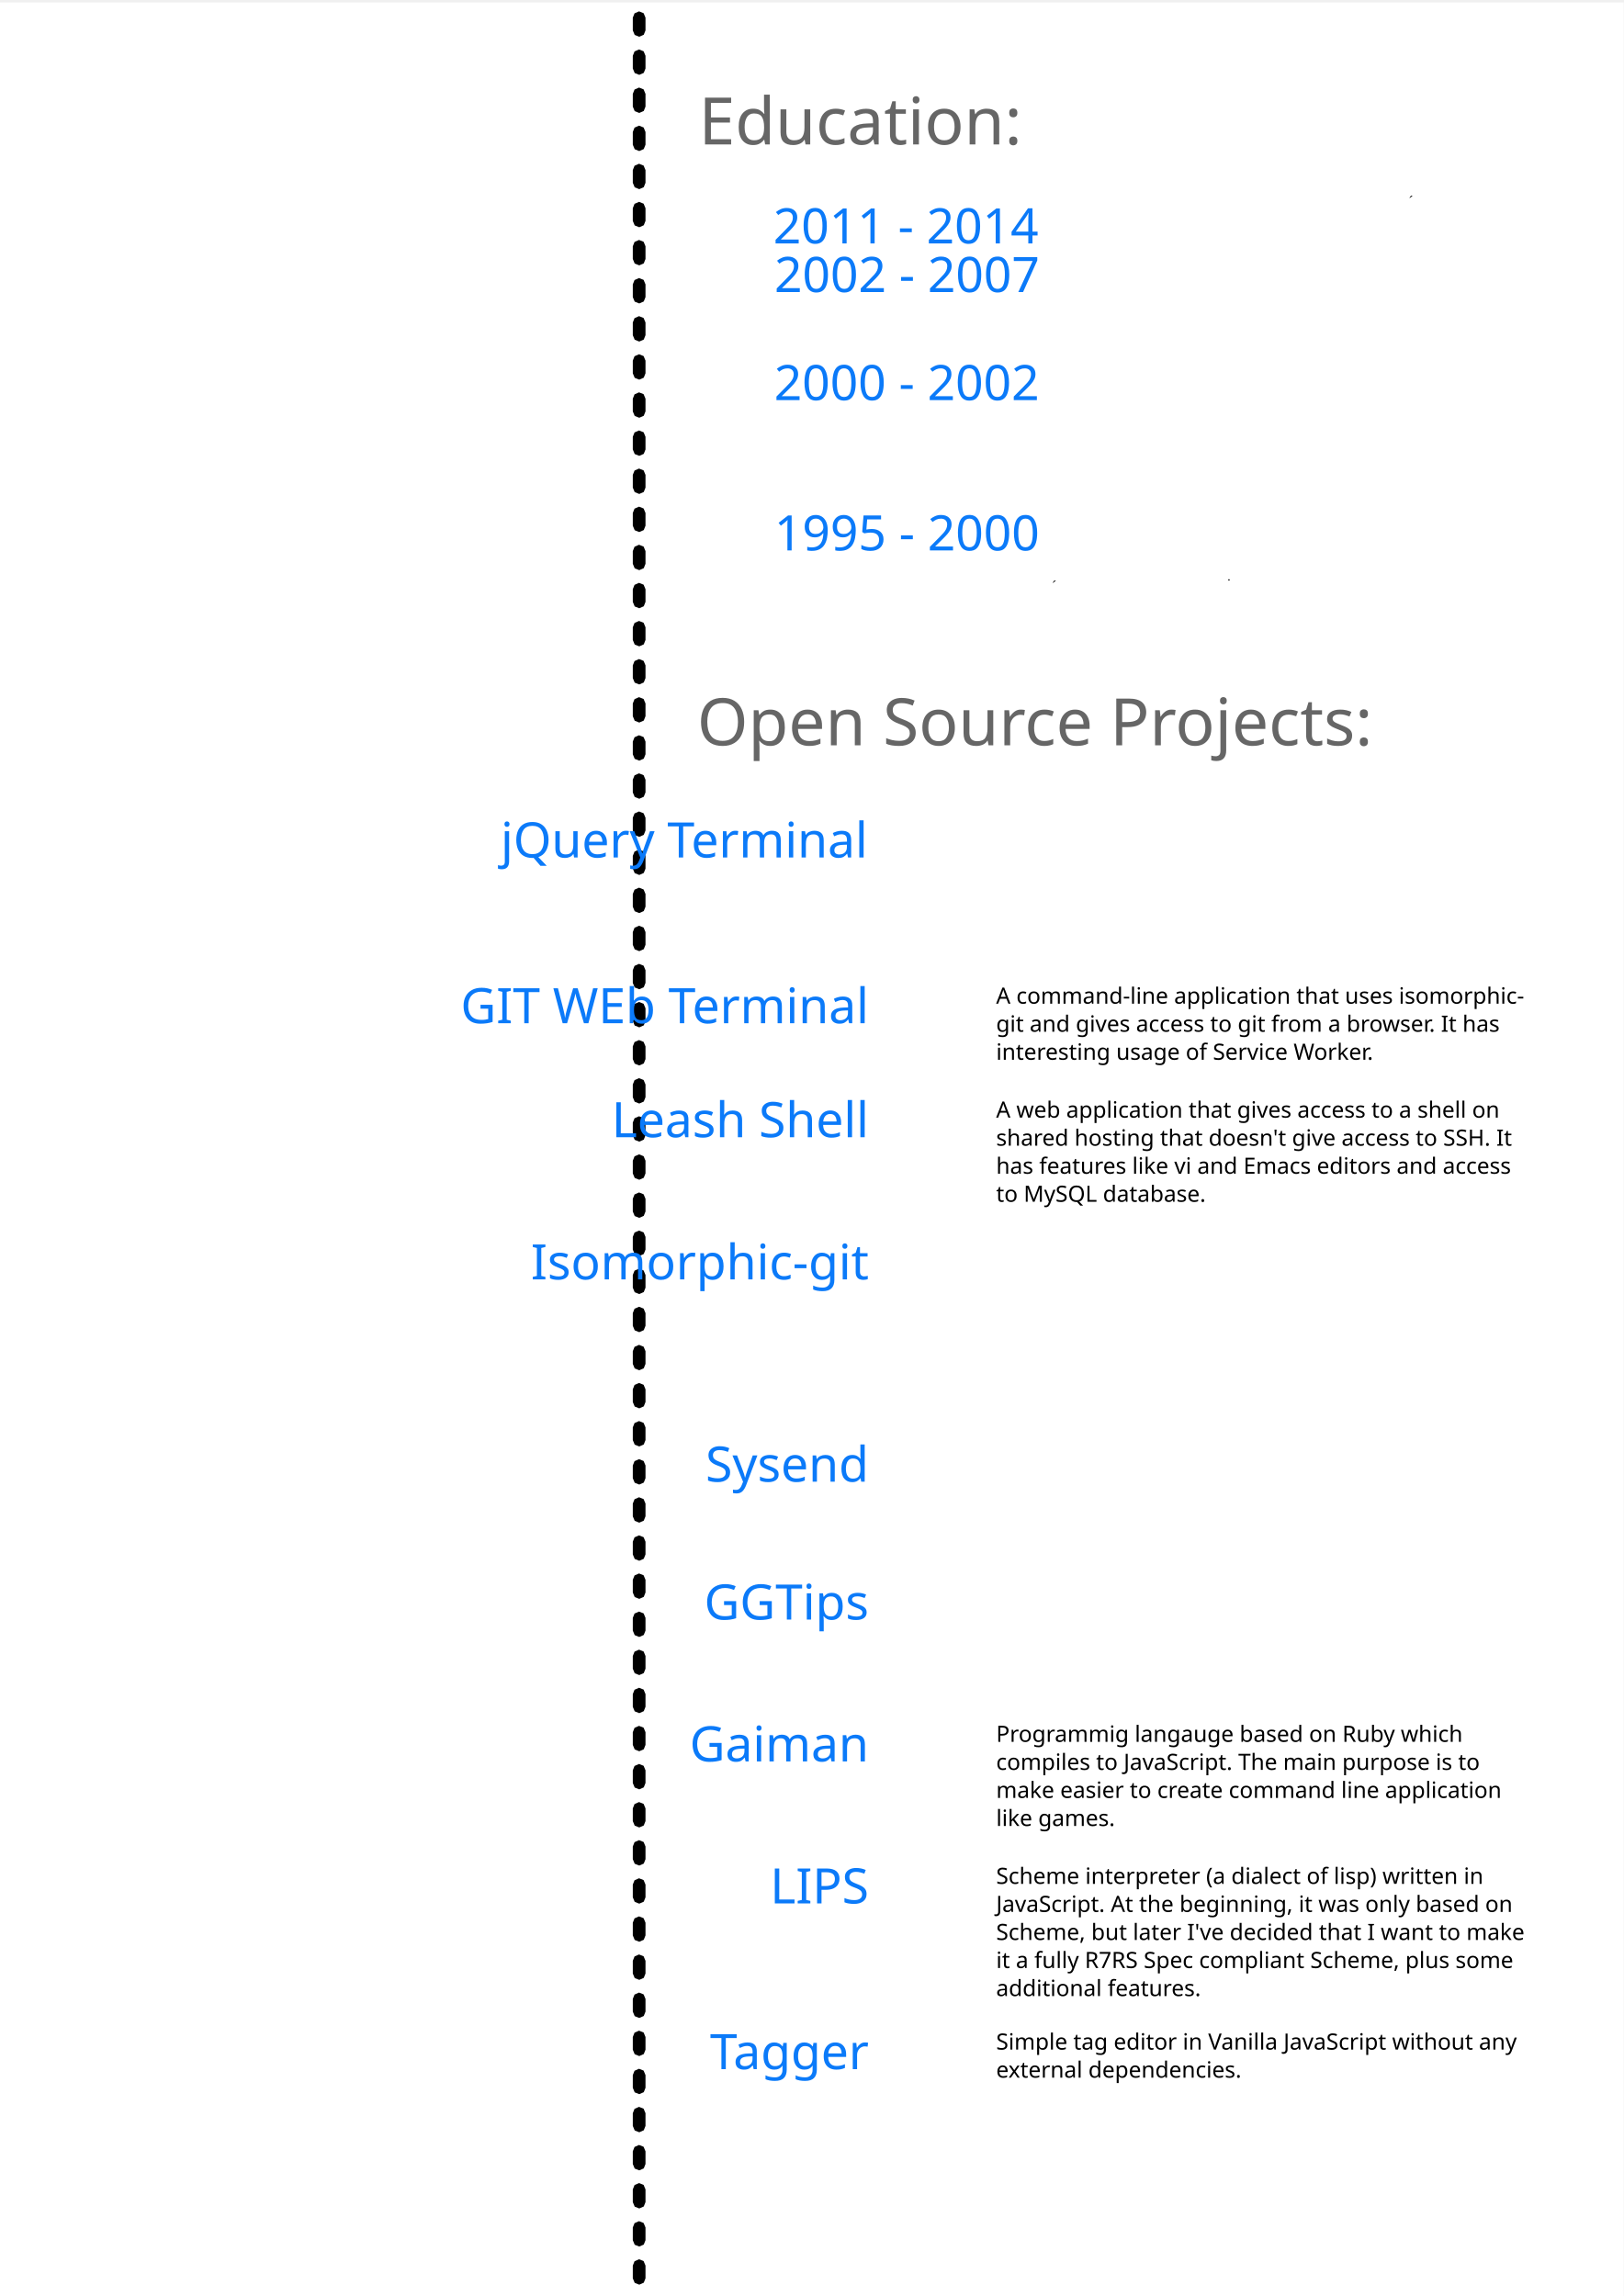
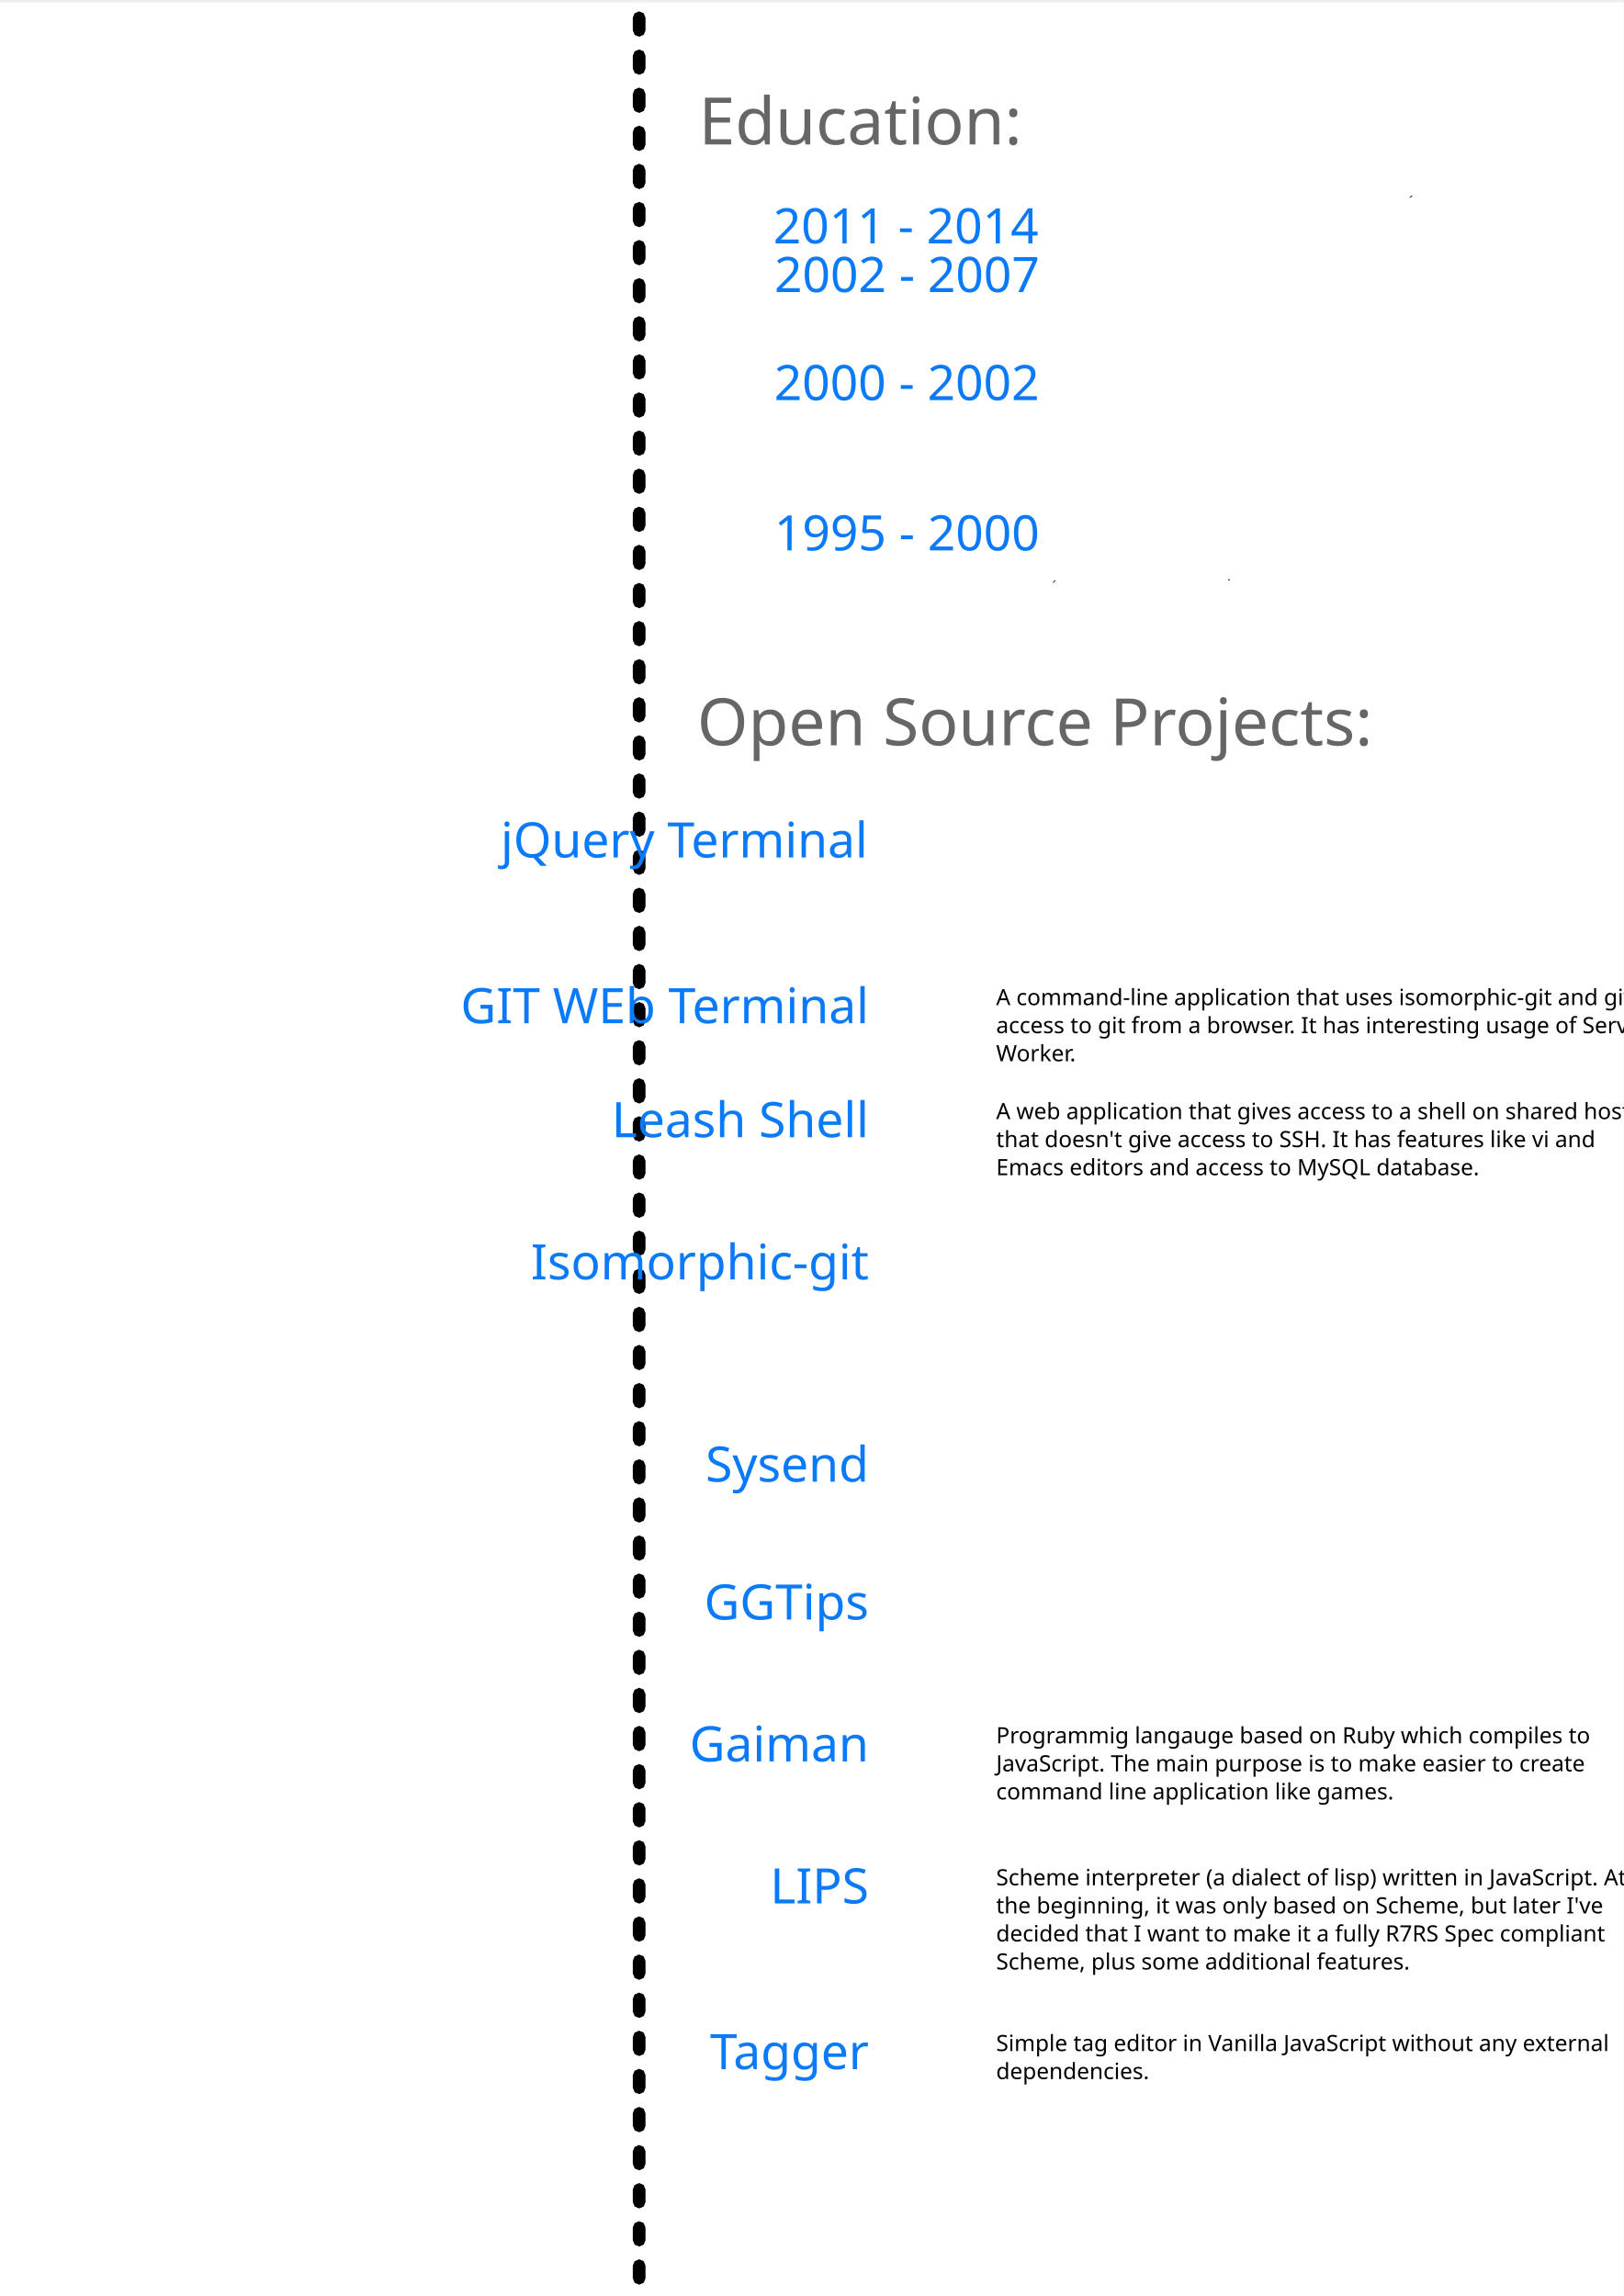
<svg xmlns="http://www.w3.org/2000/svg" xmlns:xlink="http://www.w3.org/1999/xlink" width="744.094" height="1052.362" id="svg2" version="1.1">
  <defs id="defs4">
    <rect x="769.857" y="520.391" width="267.38" height="67.259" id="rect37309" />
    <rect x="767.466" y="511.441" width="121.149" height="120.361" id="rect34097" />
    <rect x="794.899" y="402.453" width="185.332" height="156.639" id="rect28571" />
    <rect x="769.857" y="520.391" width="258.229" height="56.646" id="rect87174" />
    <rect x="769.857" y="520.391" width="267.228" height="70.948" id="rect96908" />
    <rect x="769.857" y="520.391" width="271.296" height="69.521" id="rect14001" />
    <rect x="769.857" y="520.391" width="269.163" height="62.235" id="rect1038" />
    <rect x="769.857" y="520.391" width="269.163" height="62.235" id="rect1864" />
    <rect x="769.857" y="520.391" width="269.163" height="62.235" id="rect18218" />
  </defs>
  <rect y="1.115" x="0" height="1052.362" width="744.094" id="rect4186" style="color:#000000;display:inline;overflow:visible;visibility:visible;fill:#ffffff;fill-opacity:1;fill-rule:nonzero;stroke:none;stroke-width:5.821;marker:none;enable-background:accumulate" />
  <path id="path3048" clip-path="none" d="m 290.789,6.112 -0.797,2 v 5.822 l 0.871,2.076 2.092,0.832 2.061,-0.908 0.797,-2 V 8.112 l -0.871,-2.076 -2.092,-0.834 z m 0,17.463 -0.797,2 v 5.822 l 0.871,2.076 2.092,0.834 2.061,-0.91 0.797,-2 v -5.822 l -0.871,-2.076 -2.092,-0.834 z m 0,17.463 -0.797,2 v 5.822 l 0.871,2.076 2.092,0.834 2.061,-0.91 0.797,-2 v -5.822 l -0.871,-2.076 -2.092,-0.834 z m 0,17.463 -0.797,2 v 5.822 l 0.871,2.076 2.092,0.834 2.061,-0.91 0.797,-2 v -5.822 l -0.871,-2.076 -2.092,-0.834 z m 0,17.463 -0.797,2 v 5.822 l 0.871,2.076 2.092,0.834 2.061,-0.91 0.797,-2 V 77.963 l -0.871,-2.076 -2.092,-0.834 z m 0,17.463 -0.797,2 v 5.822 l 0.871,2.076 2.092,0.834 2.061,-0.91 0.797,-2 v -5.822 l -0.871,-2.076 -2.092,-0.832 z m 0,17.463 -0.797,2.002 v 5.82 l 0.871,2.076 2.092,0.834 2.061,-0.91 0.797,-2 v -5.82 l -0.871,-2.078 -2.092,-0.832 z m 0,17.463 -0.797,2.002 v 5.82 l 0.871,2.076 2.092,0.834 2.061,-0.91 0.797,-2 v -5.82 l -0.871,-2.078 -2.092,-0.832 z m 0,17.463 -0.797,2.002 v 5.82 l 0.871,2.076 2.092,0.834 2.061,-0.91 0.797,-2 v -5.82 l -0.871,-2.078 -2.092,-0.832 z m 0,17.463 -0.797,2.002 v 5.82 l 0.871,2.076 2.092,0.834 2.061,-0.91 0.797,-2 v -5.82 l -0.871,-2.078 -2.092,-0.832 z m 0,17.463 -0.797,2.002 v 5.82 l 0.871,2.076 2.092,0.834 2.061,-0.91 0.797,-2 v -5.82 l -0.871,-2.078 -2.092,-0.832 z m 0,17.463 -0.797,2.002 v 5.82 l 0.871,2.076 2.092,0.834 2.061,-0.91 0.797,-2 v -5.82 l -0.871,-2.078 -2.092,-0.832 z m 0,17.465 -0.797,2 v 5.82 l 0.871,2.078 2.092,0.832 2.061,-0.908 0.797,-2.002 v -5.82 l -0.871,-2.076 -2.092,-0.834 z m 0,17.463 -0.797,2 v 5.82 l 0.871,2.078 2.092,0.832 2.061,-0.908 0.797,-2.002 v -5.82 l -0.871,-2.076 -2.092,-0.834 z m 0,17.463 -0.797,2 v 5.82 l 0.871,2.078 2.092,0.832 2.061,-0.908 0.797,-2.002 v -5.82 l -0.871,-2.076 -2.092,-0.834 z m 0,17.463 -0.797,2 v 5.82 l 0.871,2.078 2.092,0.832 2.061,-0.908 0.797,-2.002 v -5.82 l -0.871,-2.076 -2.092,-0.834 z m 0,17.463 -0.797,2 v 5.82 l 0.871,2.078 2.092,0.832 2.061,-0.908 0.797,-2.002 v -5.82 l -0.871,-2.076 -2.092,-0.834 z m 0,17.463 -0.797,2 v 5.82 l 0.871,2.078 2.092,0.832 2.061,-0.908 0.797,-2.002 v -5.82 l -0.871,-2.076 -2.092,-0.834 z m 0,17.463 -0.797,2 v 5.822 l 0.871,2.076 2.092,0.832 2.061,-0.908 0.797,-2 v -5.822 l -0.871,-2.076 -2.092,-0.834 z m 0,17.463 -0.797,2 v 5.822 l 0.871,2.076 2.092,0.834 2.061,-0.91 0.797,-2 v -5.822 l -0.871,-2.076 -2.092,-0.834 z m 0,17.463 -0.797,2 v 5.822 l 0.871,2.076 2.092,0.834 2.061,-0.91 0.797,-2 v -5.822 l -0.871,-2.076 -2.092,-0.834 z m 0,17.463 -0.797,2 v 5.822 l 0.871,2.076 2.092,0.834 2.061,-0.91 0.797,-2 v -5.822 l -0.871,-2.076 -2.092,-0.834 z m 0,17.463 -0.797,2 v 5.822 l 0.871,2.076 2.092,0.834 2.061,-0.91 0.797,-2 v -5.822 l -0.871,-2.076 -2.092,-0.834 z m 0,17.463 -0.797,2 v 5.822 l 0.871,2.076 2.092,0.834 2.061,-0.91 0.797,-2 v -5.822 l -0.871,-2.076 -2.092,-0.832 z m 0,17.463 -0.797,2.002 v 5.82 l 0.871,2.076 2.092,0.834 2.061,-0.91 0.797,-2 v -5.82 l -0.871,-2.078 -2.092,-0.832 z m 0,17.463 -0.797,2.002 v 5.82 l 0.871,2.076 2.092,0.834 2.061,-0.91 0.797,-2 v -5.82 l -0.871,-2.078 -2.092,-0.832 z m 0,17.463 -0.797,2.002 v 5.82 l 0.871,2.076 2.092,0.834 2.061,-0.91 0.797,-2 v -5.82 l -0.871,-2.078 -2.092,-0.832 z m 0,17.463 -0.797,2.002 v 5.82 l 0.871,2.076 2.092,0.834 2.061,-0.91 0.797,-2 v -5.82 l -0.871,-2.078 -2.092,-0.832 z m 0,17.463 -0.797,2.002 v 5.82 l 0.871,2.076 2.092,0.834 2.061,-0.91 0.797,-2 v -5.82 l -0.871,-2.078 -2.092,-0.832 z m 0,17.463 -0.797,2.002 v 5.82 l 0.871,2.076 2.092,0.834 2.061,-0.91 0.797,-2 v -5.82 l -0.871,-2.078 -2.092,-0.832 z m 0,17.465 -0.797,2 v 5.82 l 0.871,2.078 2.092,0.832 2.061,-0.908 0.797,-2.002 v -5.82 l -0.871,-2.076 -2.092,-0.834 z m 0,17.463 -0.797,2 v 5.82 l 0.871,2.078 2.092,0.832 2.061,-0.908 0.797,-2.002 v -5.82 l -0.871,-2.076 -2.092,-0.834 z m 0,17.463 -0.797,2 v 5.82 l 0.871,2.078 2.092,0.832 2.061,-0.908 0.797,-2.002 v -5.82 l -0.871,-2.076 -2.092,-0.834 z m 0,17.463 -0.797,2 v 5.82 l 0.871,2.078 2.092,0.832 2.061,-0.908 0.797,-2.002 v -5.82 l -0.871,-2.076 -2.092,-0.834 z m 0,17.463 -0.797,2 v 5.82 l 0.871,2.078 2.092,0.832 2.061,-0.908 0.797,-2.002 v -5.82 l -0.871,-2.076 -2.092,-0.834 z m 0,17.463 -0.797,2 v 5.82 l 0.871,2.078 2.092,0.832 2.061,-0.908 0.797,-2.002 v -5.82 l -0.871,-2.076 -2.092,-0.834 z m 0,17.463 -0.797,2 v 5.822 l 0.871,2.076 2.092,0.832 2.061,-0.908 0.797,-2 v -5.822 l -0.871,-2.076 -2.092,-0.834 z m 0,17.463 -0.797,2 v 5.822 l 0.871,2.076 2.092,0.834 2.061,-0.91 0.797,-2 v -5.822 l -0.871,-2.076 -2.092,-0.834 z m 0,17.463 -0.797,2 v 5.822 l 0.871,2.076 2.092,0.834 2.061,-0.91 0.797,-2 v -5.822 l -0.871,-2.076 -2.092,-0.834 z m 0,17.463 -0.797,2 v 5.822 l 0.871,2.076 2.092,0.834 2.061,-0.91 0.797,-2 v -5.822 l -0.871,-2.076 -2.092,-0.834 z m 0,17.463 -0.797,2 v 5.822 l 0.871,2.076 2.092,0.834 2.061,-0.91 0.797,-2 v -5.822 l -0.871,-2.076 -2.092,-0.834 z m 0,17.463 -0.797,2 v 5.822 l 0.871,2.076 2.092,0.834 2.061,-0.91 0.797,-2 v -5.822 l -0.871,-2.076 -2.092,-0.832 z m 0,17.463 -0.797,2.002 v 5.82 l 0.871,2.076 2.092,0.834 2.061,-0.91 0.797,-2 v -5.82 l -0.871,-2.078 -2.092,-0.832 z m 0,17.463 -0.797,2.002 v 5.82 l 0.871,2.076 2.092,0.834 2.061,-0.91 0.797,-2 v -5.82 l -0.871,-2.078 -2.092,-0.832 z m 0,17.463 -0.797,2.002 v 5.82 l 0.871,2.076 2.092,0.834 2.061,-0.91 0.797,-2 v -5.82 l -0.871,-2.078 -2.092,-0.832 z m 0,17.463 -0.797,2.002 v 5.82 l 0.871,2.076 2.092,0.834 2.061,-0.91 0.797,-2 v -5.82 l -0.871,-2.078 -2.092,-0.832 z m 0,17.463 -0.797,2.002 v 5.82 l 0.871,2.076 2.092,0.834 2.061,-0.91 0.797,-2 v -5.82 l -0.871,-2.078 -2.092,-0.832 z m 0,17.463 -0.797,2.002 v 5.82 l 0.871,2.076 2.092,0.834 2.061,-0.91 0.797,-2 v -5.82 l -0.871,-2.078 -2.092,-0.832 z m 0,17.465 -0.797,2 v 5.82 l 0.871,2.078 2.092,0.832 2.061,-0.908 0.797,-2.002 v -5.82 l -0.871,-2.076 -2.092,-0.834 z m 0,17.463 -0.797,2 v 5.82 l 0.871,2.078 2.092,0.832 2.061,-0.908 0.797,-2.002 v -5.82 l -0.871,-2.076 -2.092,-0.834 z m 0,17.463 -0.797,2 v 5.82 l 0.871,2.078 2.092,0.832 2.061,-0.908 0.797,-2.002 v -5.82 l -0.871,-2.076 -2.092,-0.834 z m 0,17.463 -0.797,2 v 5.82 l 0.871,2.078 2.092,0.832 2.061,-0.908 0.797,-2.002 v -5.82 l -0.871,-2.076 -2.092,-0.834 z m 0,17.463 -0.797,2 v 5.82 l 0.871,2.078 2.092,0.832 2.061,-0.908 0.797,-2.002 v -5.82 l -0.871,-2.076 -2.092,-0.834 z m 0,17.463 -0.797,2 v 5.82 l 0.871,2.078 2.092,0.832 2.061,-0.908 0.797,-2.002 v -5.82 l -0.871,-2.076 -2.092,-0.834 z m 0,17.463 -0.797,2 v 5.822 l 0.871,2.076 2.092,0.832 2.061,-0.908 0.797,-2 v -5.822 l -0.871,-2.076 -2.092,-0.834 z m 0,17.463 -0.797,2 v 5.822 l 0.871,2.076 2.092,0.834 2.061,-0.91 0.797,-2 v -5.822 l -0.871,-2.076 -2.092,-0.834 z m 0,17.463 -0.797,2 v 5.822 l 0.871,2.076 2.092,0.834 2.061,-0.91 0.797,-2 v -5.822 l -0.871,-2.076 -2.092,-0.834 z m 0,17.463 -0.797,2 v 5.822 l 0.871,2.076 2.092,0.834 2.061,-0.91 0.797,-2 v -5.822 l -0.871,-2.076 -2.092,-0.834 z m 0,17.463 -0.797,2 v 5.822 l 0.871,2.076 2.092,0.834 2.061,-0.91 0.797,-2 v -5.822 l -0.871,-2.076 -2.092,-0.834 z m 0,17.463 -0.797,2 v 5.822 l 0.871,2.076 2.092,0.834 2.061,-0.91 0.797,-2 v -5.822 l -0.871,-2.076 -2.092,-0.832 z" style="color:#000000;font-style:normal;font-variant:normal;font-weight:normal;font-stretch:normal;font-size:medium;line-height:normal;font-family:sans-serif;font-variant-ligatures:normal;font-variant-position:normal;font-variant-caps:normal;font-variant-numeric:normal;font-variant-alternates:normal;font-feature-settings:normal;text-indent:0;text-align:start;text-decoration:none;text-decoration-line:none;text-decoration-style:solid;text-decoration-color:#000000;letter-spacing:normal;word-spacing:normal;text-transform:none;writing-mode:lr-tb;direction:ltr;text-orientation:mixed;dominant-baseline:auto;baseline-shift:baseline;text-anchor:start;white-space:normal;shape-padding:0;clip-rule:nonzero;display:inline;overflow:visible;visibility:visible;opacity:1;isolation:auto;mix-blend-mode:normal;color-interpolation:sRGB;color-interpolation-filters:linearRGB;solid-color:#000000;solid-opacity:1;vector-effect:none;fill:#000000;fill-opacity:1;fill-rule:nonzero;stroke:none;stroke-width:5.821;stroke-linecap:round;stroke-linejoin:miter;stroke-miterlimit:4;stroke-dasharray:5.821, 11.642;stroke-dashoffset:0;stroke-opacity:1;color-rendering:auto;image-rendering:auto;shape-rendering:auto;text-rendering:auto;enable-background:accumulate" />
  <g transform="matrix(0.9350419,0,0,0.9350419,-120.9011,-83.61084)" id="g3112" />
  <g transform="translate(0,-650.9795)" id="g3223" />
-   <flowRoot transform="matrix(0.9589772,0,0,0.9589772,243.9261,158.7313)" style="font-style:normal;font-variant:normal;font-weight:500;font-stretch:normal;font-size:9.733px;line-height:125%;font-family:Bodonitown;-inkscape-font-specification:'Bodonitown Medium';text-align:start;letter-spacing:0px;word-spacing:0px;writing-mode:lr-tb;text-anchor:start;fill:#666666;fill-opacity:1;stroke:none" id="flowRoot3137-3" xml:space="preserve">
+   <flowRoot transform="matrix(0.9589772,0,0,0.9589772,243.9261,163.2276)" style="font-style:normal;font-variant:normal;font-weight:500;font-stretch:normal;font-size:9.733px;line-height:125%;font-family:Bodonitown;-inkscape-font-specification:'Bodonitown Medium';text-align:start;letter-spacing:0px;word-spacing:0px;writing-mode:lr-tb;text-anchor:start;fill:#666666;fill-opacity:1;stroke:none" id="flowRoot3137-3" xml:space="preserve">
    <flowRegion style="font-size:9.733px;fill:#666666" id="flowRegion3139-6">
      <rect style="font-style:normal;font-variant:normal;font-weight:500;font-stretch:normal;font-size:9.733px;font-family:Bodonitown;-inkscape-font-specification:'Bodonitown Medium';fill:#666666" y="900.003" x="64.894" height="35.304" width="490.787" id="rect3141-7" />
    </flowRegion>
-     <flowPara id="flowPara915">Created using Inkscape; (C) 2011-2022 Jakub T. Jankiewicz; CC-BY-SA 3.0; source:</flowPara>
-     <flowPara id="flowPara2013">https://github.com/jcubic/cv</flowPara>
+     <flowPara id="flowPara2013">Created using Inkscape; (C) 2011-2022 Jakub T. Jankiewicz; CC-BY-SA 3.0; source: https://github.com/jcubic/cv</flowPara>
  </flowRoot>
  <flowRoot xml:space="preserve" id="flowRoot901" style="font-style:normal;font-variant:normal;font-weight:500;font-stretch:normal;font-size:12.527px;font-family:Bodonitown;-inkscape-font-specification:'Bodonitown Medium';fill:#000000;fill-opacity:1;stroke:none" transform="matrix(0.8210528,0,0,0.8210528,134.3699,-129.6824)">
    <flowRegion id="flowRegion897">
      <rect id="rect895" width="290.638" height="72.869" x="392.235" y="295.076" style="font-style:normal;font-variant:normal;font-weight:500;font-stretch:normal;font-size:12.527px;font-family:Bodonitown;-inkscape-font-specification:'Bodonitown Medium'" />
    </flowRegion>
    <flowPara style="font-style:normal;font-variant:normal;font-weight:500;font-stretch:normal;font-size:12.527px;font-family:Bodonitown;-inkscape-font-specification:'Bodonitown Medium'" id="flowPara899" />
  </flowRoot>
  <flowRoot transform="matrix(0.8210528,0,0,0.8210528,134.3699,-111.5521)" style="font-style:normal;font-variant:normal;font-weight:500;font-stretch:normal;font-size:12.527px;font-family:Bodonitown;-inkscape-font-specification:'Bodonitown Medium';fill:#000000;fill-opacity:1;stroke:none" id="flowRoot902" xml:space="preserve">
    <flowRegion id="flowRegion898">
      <rect style="font-style:normal;font-variant:normal;font-weight:500;font-stretch:normal;font-size:12.527px;font-family:Bodonitown;-inkscape-font-specification:'Bodonitown Medium'" y="295.076" x="392.235" height="72.869" width="290.638" id="rect896" />
    </flowRegion>
    <flowPara id="flowPara900" style="font-style:normal;font-variant:normal;font-weight:500;font-stretch:normal;font-size:12.527px;font-family:Bodonitown;-inkscape-font-specification:'Bodonitown Medium'" />
  </flowRoot>
  <flowRoot xml:space="preserve" id="flowRoot910" style="font-style:normal;font-variant:normal;font-weight:500;font-stretch:normal;font-size:12.527px;font-family:Bodonitown;-inkscape-font-specification:'Bodonitown Medium';fill:#000000;fill-opacity:1;stroke:none" transform="matrix(0.8210528,0,0,0.8210528,134.3699,-93.42171)">
    <flowRegion id="flowRegion906">
      <rect id="rect904" width="290.638" height="39.746" x="392.235" y="295.076" style="font-style:normal;font-variant:normal;font-weight:500;font-stretch:normal;font-size:12.527px;font-family:Bodonitown;-inkscape-font-specification:'Bodonitown Medium'" />
    </flowRegion>
    <flowPara style="font-style:normal;font-variant:normal;font-weight:500;font-stretch:normal;font-size:12.527px;font-family:Bodonitown;-inkscape-font-specification:'Bodonitown Medium'" id="flowPara908" />
  </flowRoot>
  <flowRoot transform="matrix(0.8210528,0,0,0.8210528,134.3699,47.44997)" style="font-style:normal;font-variant:normal;font-weight:500;font-stretch:normal;font-size:12.527px;font-family:Bodonitown;-inkscape-font-specification:'Bodonitown Medium';fill:#000000;fill-opacity:1;stroke:none" id="flowRoot980" xml:space="preserve">
    <flowRegion id="flowRegion976">
      <rect style="font-style:normal;font-variant:normal;font-weight:500;font-stretch:normal;font-size:12.527px;font-family:Bodonitown;-inkscape-font-specification:'Bodonitown Medium'" y="295.076" x="392.235" height="72.869" width="290.638" id="rect974" />
    </flowRegion>
    <flowPara id="flowPara978" style="font-style:normal;font-variant:normal;font-weight:500;font-stretch:normal;font-size:12.527px;font-family:Bodonitown;-inkscape-font-specification:'Bodonitown Medium'" />
  </flowRoot>
  <flowRoot xml:space="preserve" id="flowRoot883" style="font-style:normal;font-variant:normal;font-weight:500;font-stretch:normal;font-size:12.527px;font-family:Bodonitown;-inkscape-font-specification:'Bodonitown Medium';fill:#000000;fill-opacity:1;stroke:none" transform="matrix(0.8210528,0,0,0.8210528,134.3699,65.58031)">
    <flowRegion id="flowRegion879">
      <rect id="rect877" width="290.638" height="72.869" x="392.235" y="295.076" style="font-style:normal;font-variant:normal;font-weight:500;font-stretch:normal;font-size:12.527px;font-family:Bodonitown;-inkscape-font-specification:'Bodonitown Medium'" />
    </flowRegion>
    <flowPara style="font-style:normal;font-variant:normal;font-weight:500;font-stretch:normal;font-size:12.527px;font-family:Bodonitown;-inkscape-font-specification:'Bodonitown Medium'" id="flowPara881" />
  </flowRoot>
  <flowRoot transform="matrix(0.8210528,0,0,0.8210528,134.3699,278.1789)" style="font-style:normal;font-variant:normal;font-weight:500;font-stretch:normal;font-size:12.527px;font-family:Bodonitown;-inkscape-font-specification:'Bodonitown Medium';fill:#000000;fill-opacity:1;stroke:none" id="flowRoot1010" xml:space="preserve">
    <flowRegion id="flowRegion1000">
      <rect style="font-style:normal;font-variant:normal;font-weight:500;font-stretch:normal;font-size:12.527px;font-family:Bodonitown;-inkscape-font-specification:'Bodonitown Medium';stroke-width:1" y="295.076" x="392.235" height="134.148" width="338.819" id="rect998" />
    </flowRegion>
    <flowPara style="font-style:normal;font-variant:normal;font-weight:normal;font-stretch:normal;font-size:12.527px;font-family:Arial;-inkscape-font-specification:Arial" id="flowPara31365" />
  </flowRoot>
  <text xml:space="preserve" id="text34095" style="font-family:STIX;font-size:28px;line-height:1.25;letter-spacing:0px;word-spacing:0px;-inkscape-font-specification:STIX;white-space:pre;shape-inside:url(#rect34097)" />
  <g id="g27979">
    <text id="text2872" y="66.192" x="320.186" style="font-style:normal;font-variant:normal;font-weight:normal;font-stretch:normal;font-size:30px;font-family:'Bebas Neue';-inkscape-font-specification:'Bebas Neue';fill:#666666;fill-opacity:1;stroke:none" xml:space="preserve">
      <tspan y="66.192" x="320.186" id="tspan2874">Education:</tspan>
    </text>
    <path id="path2959-9-8" d="m 646.141,90.708 h -0.264 l 0.759,-1 h 0.759 l -1.253,1" style="font-style:normal;font-weight:normal;font-size:14px;font-family:'New Cicle';-inkscape-font-specification:'New Cicle';fill:#000000;fill-opacity:1;stroke:none" />
    <g transform="translate(-0.04806519,42.29179)" id="g3260">
      <text xml:space="preserve" style="font-style:normal;font-variant:normal;font-weight:normal;font-stretch:normal;font-size:22.441px;font-family:'Bebas Neue';-inkscape-font-specification:'Bebas Neue';fill:#0b7af9;fill-opacity:1;stroke:none" x="354.862" y="209.99" id="text2941">
        <tspan id="tspan2943" x="354.862" y="209.99" style="font-style:normal;font-variant:normal;font-weight:normal;font-stretch:normal;font-size:22.441px;font-family:'Bebas Neue';-inkscape-font-specification:'Bebas Neue';fill:#0b7af9;fill-opacity:1">1995 - 2000</tspan>
      </text>
      <g id="g3010" transform="matrix(0.9350419,0,0,0.9350419,32.31368,-145.5765)">
        <flowRoot transform="matrix(0.7368114,0,0,0.7368114,164.5854,143.4101)" style="font-style:normal;font-variant:normal;font-weight:500;font-stretch:normal;font-size:14.929px;font-family:Bodonitown;-inkscape-font-specification:'Bodonitown Medium';fill:#000000;fill-opacity:1;stroke:none" id="flowRoot2945" xml:space="preserve">
          <flowRegion id="flowRegion2947">
            <rect style="font-style:normal;font-variant:normal;font-weight:500;font-stretch:normal;font-size:14.929px;font-family:Bodonitown;-inkscape-font-specification:'Bodonitown Medium'" y="295.076" x="392.235" height="74.244" width="346.184" id="rect2949" />
          </flowRegion>
          <flowPara style="font-style:normal;font-variant:normal;font-weight:500;font-stretch:normal;font-size:14.929px;font-family:Bodonitown;-inkscape-font-specification:'Bodonitown Medium'" id="flowPara2951">
            <flowSpan id="flowSpan3749" style="font-style:normal;font-variant:normal;font-weight:500;font-stretch:normal;font-size:14.929px;font-family:Bodonitown;-inkscape-font-specification:'Bodonitown Medium';fill:#0b7af9;fill-opacity:1">Electronic Technikum<flowSpan style="fill:#000000" id="flowSpan29390"> with major</flowSpan>
            </flowSpan>"RTV" at ZSZ nr 1 in Skarzysko-Kamienna</flowPara>
        </flowRoot>
        <circle transform="matrix(0.8181818,0,0,0.8181818,125.9659,-426.12)" id="path2999-7" style="fill:#000000;fill-opacity:1;stroke:none" cx="540.041" cy="1003.256" r="0.457" />
        <path id="path2959-9" d="m 481.686,396.111 h -0.283 l 0.811,-1.07 h 0.811 l -1.34,1.07" style="font-style:normal;font-weight:normal;font-size:14px;font-family:'New Cicle';-inkscape-font-specification:'New Cicle';fill:#000000;fill-opacity:1;stroke:none" />
      </g>
    </g>
    <g transform="translate(-0.04806519,20.9819)" id="g3250">
      <text id="text2929" y="162.425" x="354.794" style="font-style:normal;font-variant:normal;font-weight:normal;font-stretch:normal;font-size:22.441px;font-family:'Bebas Neue';-inkscape-font-specification:'Bebas Neue';fill:#0b7af9;fill-opacity:1;stroke:none" xml:space="preserve">
        <tspan style="font-style:normal;font-variant:normal;font-weight:normal;font-stretch:normal;font-size:22.441px;font-family:'Bebas Neue';-inkscape-font-specification:'Bebas Neue';fill:#0b7af9;fill-opacity:1" y="162.425" x="354.794" id="tspan2931">2000 - 2002</tspan>
      </text>
      <g id="g3020" transform="matrix(0.9350419,0,0,0.9350419,32.24169,-107.3372)">
        <flowRoot xml:space="preserve" id="flowRoot2933" style="font-style:normal;font-variant:normal;font-weight:500;font-stretch:normal;font-size:14.929px;font-family:Bodonitown;-inkscape-font-specification:'Bodonitown Medium';fill:#000000;fill-opacity:1;stroke:none" transform="matrix(0.7368114,0,0,0.7368114,164.5854,51.48023)">
          <flowRegion id="flowRegion2935">
            <rect style="font-style:normal;font-variant:normal;font-weight:500;font-stretch:normal;font-size:14.929px;font-family:Bodonitown;-inkscape-font-specification:'Bodonitown Medium';stroke-width:1" id="rect2937" width="346.184" height="81.267" x="392.235" y="295.076" />
          </flowRegion>
          <flowPara id="flowPara2939" style="font-style:normal;font-variant:normal;font-weight:500;font-stretch:normal;font-size:14.929px;font-family:Bodonitown;-inkscape-font-specification:'Bodonitown Medium'">Non Pubilc post-secondary Electronic School  of Towarzystwo Wiedzy Powszechnej with major <flowSpan id="flowSpan3747" style="font-style:normal;font-variant:normal;font-weight:500;font-stretch:normal;font-size:14.929px;font-family:Bodonitown;-inkscape-font-specification:'Bodonitown Medium';fill:#0b7af9;fill-opacity:1">"Computer Systems".</flowSpan>
          </flowPara>
        </flowRoot>
      </g>
    </g>
    <g transform="translate(-0.04806519,6.616544)" id="g3237">
      <text xml:space="preserve" style="font-style:normal;font-variant:normal;font-weight:normal;font-stretch:normal;font-size:22.441px;font-family:'Bebas Neue';-inkscape-font-specification:'Bebas Neue';fill:#0b7af9;fill-opacity:1;stroke:none" x="354.907" y="127.24" id="text2913">
        <tspan id="tspan2915" x="354.907" y="127.24" style="font-style:normal;font-variant:normal;font-weight:normal;font-stretch:normal;font-size:22.441px;font-family:'Bebas Neue';-inkscape-font-specification:'Bebas Neue';fill:#0b7af9;fill-opacity:1">2002 - 2007</tspan>
      </text>
      <flowRoot xml:space="preserve" id="flowRoot2921" style="font-style:normal;font-variant:normal;font-weight:500;font-stretch:normal;font-size:14.929px;font-family:Bodonitown;-inkscape-font-specification:'Bodonitown Medium';fill:#000000;fill-opacity:1;stroke:none" transform="matrix(0.6889496,0,0,0.6889496,186.0845,-116.5219)">
        <flowRegion id="flowRegion2923">
          <rect id="rect2925" width="347.333" height="62.305" x="392.235" y="295.076" style="font-style:normal;font-variant:normal;font-weight:500;font-stretch:normal;font-size:14.929px;font-family:Bodonitown;-inkscape-font-specification:'Bodonitown Medium';stroke-width:1" />
        </flowRegion>
        <flowPara id="flowPara2927" style="font-style:normal;font-variant:normal;font-weight:500;font-stretch:normal;font-size:14.929px;font-family:Bodonitown;-inkscape-font-specification:'Bodonitown Medium'">Engineering Degree <flowSpan style="font-style:normal;font-variant:normal;font-weight:500;font-stretch:normal;font-size:14.929px;font-family:Bodonitown;-inkscape-font-specification:'Bodonitown Medium';fill:#0b7af9;fill-opacity:1" id="flowSpan3727">"Computer Science" </flowSpan>with major <flowSpan style="fill:#0b7af9;fill-opacity:1" id="flowSpan3901">"Information Systems"</flowSpan> on Kielce University of Technology</flowPara>
      </flowRoot>
      <text id="text3168" y="104.95" x="354.39" style="font-style:normal;font-variant:normal;font-weight:normal;font-stretch:normal;font-size:22.441px;font-family:'Bebas Neue';-inkscape-font-specification:'Bebas Neue';fill:#0b7af9;fill-opacity:1;stroke:none" xml:space="preserve">
        <tspan style="font-style:normal;font-variant:normal;font-weight:normal;font-stretch:normal;font-size:22.441px;font-family:'Bebas Neue';-inkscape-font-specification:'Bebas Neue';fill:#0b7af9;fill-opacity:1" y="104.95" x="354.39" id="tspan3170">2011 - 2014</tspan>
      </text>
    </g>
  </g>
  <text xml:space="preserve" style="font-style:normal;font-variant:normal;font-weight:normal;font-stretch:normal;font-size:30px;font-family:'Bebas Neue';-inkscape-font-specification:'Bebas Neue';fill:#666666;fill-opacity:1;stroke:none" x="319.436" y="341.608" id="text2888">
    <tspan id="tspan2890" x="319.436" y="341.608">Open Source Projects:</tspan>
  </text>
  <g id="g27831">
    <flowRoot transform="matrix(0.8210528,0,0,0.8210528,134.3699,130.6951)" style="font-style:normal;font-variant:normal;font-weight:500;font-stretch:normal;font-size:12.527px;line-height:1.25;font-family:Bodonitown;-inkscape-font-specification:'Bodonitown Medium';fill:#000000;fill-opacity:1;stroke:none" id="flowRoot3783" xml:space="preserve">
      <flowRegion id="flowRegion3785">
        <rect style="font-style:normal;font-variant:normal;font-weight:500;font-stretch:normal;font-size:12.527px;font-family:Bodonitown;-inkscape-font-specification:'Bodonitown Medium';stroke-width:1" y="295.076" x="392.235" height="105.171" width="301.035" id="rect3787" />
      </flowRegion>
      <flowPara style="font-style:normal;font-variant:normal;font-weight:500;font-stretch:normal;font-size:12.527px;font-family:Bodonitown;-inkscape-font-specification:'Bodonitown Medium'" id="flowPara1160">JavaScript library, which can be called a framework for creating command-line applications in a browser. It has a lot of featurers like syntax highlighting, but also a simple API for basic functionality.</flowPara>
    </flowRoot>
    <a id="a4654" xlink:href="https://terminal.jcubic.pl/" transform="translate(0,59.68652)">
      <text id="text3779" y="333.333" x="438.522" style="font-style:normal;font-variant:normal;font-weight:normal;font-stretch:normal;font-size:22.441px;font-family:'Bebas Neue';-inkscape-font-specification:'Bebas Neue';text-align:end;text-anchor:end;fill:#0b7af9;fill-opacity:1;stroke:none;stroke-width:0.935" xml:space="preserve">
        <tspan id="tspan3957" style="font-style:normal;font-variant:normal;font-weight:normal;font-stretch:normal;font-size:22.441px;font-family:'Bebas Neue';-inkscape-font-specification:'Bebas Neue';text-align:end;text-anchor:end;fill:#0b7af9;fill-opacity:1;stroke-width:0.935" y="333.333" x="438.522">jQuery Terminal</tspan>
      </text>
    </a>
  </g>
  <g id="g26650" transform="translate(0,25.58968)">
    <a id="a4670" xlink:href="https://github.com/jcubic/sysend.js" transform="translate(0,64.73071)">
      <text xml:space="preserve" style="font-style:normal;font-variant:normal;font-weight:normal;font-stretch:normal;font-size:22.441px;font-family:'Bebas Neue';-inkscape-font-specification:'Bebas Neue';text-align:end;text-anchor:end;fill:#0b7af9;fill-opacity:1;stroke:none;stroke-width:0.935" x="439.015" y="588.8" id="text1144">
        <tspan x="439.015" y="588.8" style="font-style:normal;font-variant:normal;font-weight:normal;font-stretch:normal;font-size:22.441px;font-family:'Bebas Neue';-inkscape-font-specification:'Bebas Neue';text-align:end;text-anchor:end;fill:#0b7af9;fill-opacity:1;stroke-width:0.935" id="tspan1142">Sysend</tspan>
      </text>
    </a>
    <flowRoot xml:space="preserve" id="flowRoot1140" style="font-style:normal;font-variant:normal;font-weight:500;font-stretch:normal;font-size:12.527px;line-height:1.25;font-family:Bodonitown;-inkscape-font-specification:'Bodonitown Medium';fill:#000000;fill-opacity:1;stroke:none" transform="matrix(0.8210528,0,0,0.8210528,134.3699,391.2064)">
      <flowRegion id="flowRegion1136">
        <rect id="rect1134" width="290.638" height="119.033" x="392.235" y="295.076" style="font-style:normal;font-variant:normal;font-weight:500;font-stretch:normal;font-size:12.527px;font-family:Bodonitown;-inkscape-font-specification:'Bodonitown Medium';stroke-width:1" />
      </flowRegion>
      <flowPara style="font-style:normal;font-variant:normal;font-weight:500;font-stretch:normal;font-size:12.527px;font-family:Bodonitown;-inkscape-font-specification:'Bodonitown Medium'" id="flowPara1154">Vanilla JavaScript Library for sending communication between open browser tabs. It has a very simple API and has no dependencies. It uses native browsers APIS.</flowPara>
    </flowRoot>
  </g>
  <g id="g26641" transform="translate(0,21.8148)">
    <a id="a4674" xlink:href="https://github.com/Roche/ggtips" transform="translate(0,56.99174)">
      <text id="text918" y="663.511" x="439.015" style="font-style:normal;font-variant:normal;font-weight:normal;font-stretch:normal;font-size:22.441px;font-family:'Bebas Neue';-inkscape-font-specification:'Bebas Neue';text-align:end;text-anchor:end;fill:#0b7af9;fill-opacity:1;stroke:none;stroke-width:0.935" xml:space="preserve">
        <tspan id="tspan916" style="font-style:normal;font-variant:normal;font-weight:normal;font-stretch:normal;font-size:22.441px;font-family:'Bebas Neue';-inkscape-font-specification:'Bebas Neue';text-align:end;text-anchor:end;fill:#0b7af9;fill-opacity:1;stroke-width:0.935" y="663.511" x="439.015">GGTips</tspan>
      </text>
    </a>
    <flowRoot transform="matrix(0.8210528,0,0,0.8210528,134.3699,460.0781)" style="font-style:normal;font-variant:normal;font-weight:500;font-stretch:normal;font-size:12.527px;line-height:1.25;font-family:Bodonitown;-inkscape-font-specification:'Bodonitown Medium';fill:#000000;fill-opacity:1;stroke:none" id="flowRoot926" xml:space="preserve">
      <flowRegion id="flowRegion922">
        <rect style="font-style:normal;font-variant:normal;font-weight:500;font-stretch:normal;font-size:12.527px;font-family:Bodonitown;-inkscape-font-specification:'Bodonitown Medium';stroke-width:1" y="295.076" x="392.235" height="72.869" width="290.638" id="rect920" />
      </flowRegion>
      <flowPara id="flowPara914" style="font-style:normal;font-variant:normal;font-weight:500;font-stretch:normal;font-size:12.527px;font-family:Bodonitown;-inkscape-font-specification:'Bodonitown Medium'">R package for creating tooltips on Plots with popular ggplot library. I'm the author of the front-end part. It was a project for ASTEK client (pharmaceutical company)</flowPara>
    </flowRoot>
  </g>
  <g id="g26659" transform="translate(0,16.42918)">
    <a id="a4658" xlink:href="https://isomorphic-git.org/" transform="translate(0,161.8511)">
      <text xml:space="preserve" style="font-style:normal;font-variant:normal;font-weight:normal;font-stretch:normal;font-size:22.441px;font-family:'Bebas Neue';-inkscape-font-specification:'Bebas Neue';text-align:end;text-anchor:end;fill:#0b7af9;fill-opacity:1;stroke:none;stroke-width:0.935" x="439.015" y="408.13" id="text978">
        <tspan x="439.015" y="408.13" style="font-style:normal;font-variant:normal;font-weight:normal;font-stretch:normal;font-size:22.441px;font-family:'Bebas Neue';-inkscape-font-specification:'Bebas Neue';text-align:end;text-anchor:end;fill:#0b7af9;fill-opacity:1;stroke-width:0.935" id="tspan976">Isomorphic-git</tspan>
      </text>
    </a>
    <flowRoot xml:space="preserve" id="flowRoot988" style="font-style:normal;font-variant:normal;font-weight:500;font-stretch:normal;font-size:12.527px;font-family:Bodonitown;-inkscape-font-specification:'Bodonitown Medium';fill:#000000;fill-opacity:1;stroke:none" transform="matrix(0.8210528,0,0,0.8210528,134.3699,309.5563)">
      <flowRegion id="flowRegion982">
        <rect id="rect980" width="305.86" height="98.844" x="392.235" y="295.076" style="font-style:normal;font-variant:normal;font-weight:500;font-stretch:normal;font-size:12.527px;font-family:Bodonitown;-inkscape-font-specification:'Bodonitown Medium';stroke-width:1" />
      </flowRegion>
      <flowPara style="font-style:normal;font-variant:normal;font-weight:500;font-stretch:normal;font-size:12.527px;font-family:Bodonitown;-inkscape-font-specification:'Bodonitown Medium'" id="flowPara24085">Git implementation in JavaScriptt for browsers and NodeJS. I'm an active maintainer of the project. The main author doesn't work on the project anymore. I'm mostly communicating with users, doing code reviews, and merging changes.</flowPara>
    </flowRoot>
  </g>
  <g id="g26632" transform="translate(0,17.91831)">
    <a id="a4678" xlink:href="https://github.com/jcubic/gaiman" transform="translate(0,61.85246)">
      <text id="text996" y="727.563" x="439.015" style="font-style:normal;font-variant:normal;font-weight:normal;font-stretch:normal;font-size:22.441px;font-family:'Bebas Neue';-inkscape-font-specification:'Bebas Neue';text-align:end;text-anchor:end;fill:#0b7af9;fill-opacity:1;stroke:none;stroke-width:0.935" xml:space="preserve">
        <tspan id="tspan954" y="727.563" x="439.015">Gaiman</tspan>
      </text>
    </a>
    <text xml:space="preserve" id="text37307" style="font-style:normal;font-variant:normal;font-weight:normal;font-stretch:normal;font-size:10.286px;line-height:1.25;font-family:Bodonitown;-inkscape-font-specification:Bodonitown;font-variation-settings:normal;letter-spacing:0px;word-spacing:0px;white-space:pre;shape-inside:url(#rect37309);vector-effect:none;fill:#000000;fill-opacity:1;stroke:none;stroke-width:0.821;stroke-linecap:butt;stroke-linejoin:miter;stroke-miterlimit:4;stroke-dasharray:none;stroke-dashoffset:0;stroke-opacity:1;-inkscape-stroke:none;stop-color:#000000" transform="translate(-313.3601,250.9538)">
-       <tspan x="769.857" y="529.491" id="tspan4496">Programmig langauge based on Ruby which </tspan>
-       <tspan x="769.857" y="542.348" id="tspan4498">compiles to JavaScript. The main purpose is to </tspan>
-       <tspan x="769.857" y="555.205" id="tspan4500">make easier to create command line application </tspan>
-       <tspan x="769.857" y="568.062" id="tspan4502">like games.</tspan>
+       <tspan x="769.857" y="530.159" id="tspan3680">Programmig langauge based on Ruby which compiles to </tspan>
+       <tspan x="769.857" y="543.016" id="tspan3682">JavaScript. The main purpose is to make easier to create </tspan>
+       <tspan x="769.857" y="555.873" id="tspan3684">command line application like games.</tspan>
    </text>
  </g>
  <g id="g26621" transform="translate(0,1.185522)">
    <a id="a13985" xlink:href="https://github.com/jcubic/lips" transform="translate(0,143.6821)">
      <text id="text13983" y="727.563" x="439.015" style="font-style:normal;font-variant:normal;font-weight:normal;font-stretch:normal;font-size:22.441px;font-family:'Bebas Neue';-inkscape-font-specification:'Bebas Neue';text-align:end;text-anchor:end;fill:#0b7af9;fill-opacity:1;stroke:none;stroke-width:0.935" xml:space="preserve">
        <tspan id="tspan13981" y="727.563" x="439.015">LIPS</tspan>
      </text>
    </a>
    <text xml:space="preserve" id="text13997" style="font-style:normal;font-variant:normal;font-weight:normal;font-stretch:normal;font-size:10.286px;line-height:1.25;font-family:Bodonitown;-inkscape-font-specification:Bodonitown;font-variation-settings:normal;letter-spacing:0px;word-spacing:0px;white-space:pre;shape-inside:url(#rect14001);vector-effect:none;fill:#000000;fill-opacity:1;stroke:none;stroke-width:0.821;stroke-linecap:butt;stroke-linejoin:miter;stroke-miterlimit:4;stroke-dasharray:none;stroke-dashoffset:0;stroke-opacity:1;-inkscape-stroke:none;stop-color:#000000" transform="translate(-313.3601,332.7835)">
-       <tspan x="769.857" y="529.491" id="tspan4504">Scheme interpreter (a dialect of lisp) written in </tspan>
-       <tspan x="769.857" y="542.348" id="tspan4506">JavaScript. At the beginning, it was only based on </tspan>
-       <tspan x="769.857" y="555.205" id="tspan4508">Scheme, but later I've decided that I want to make </tspan>
-       <tspan x="769.857" y="568.062" id="tspan4510">it a fully R7RS Spec compliant Scheme, plus some </tspan>
-       <tspan x="769.857" y="580.918" id="tspan4512">additional features.</tspan>
+       <tspan x="769.857" y="530.159" id="tspan3686">Scheme interpreter (a dialect of lisp) written in JavaScript. At </tspan>
+       <tspan x="769.857" y="543.016" id="tspan3688">the beginning, it was only based on Scheme, but later I've </tspan>
+       <tspan x="769.857" y="555.873" id="tspan3690">decided that I want to make it a fully R7RS Spec compliant </tspan>
+       <tspan x="769.857" y="568.73" id="tspan3692">Scheme, plus some additional features.</tspan>
    </text>
  </g>
  <g id="g27822" transform="translate(0,9.001437)">
    <a id="a1024" xlink:href="https://git-terminal.js.org/" transform="translate(0,-267.5716)">
      <text id="text1022" y="727.563" x="439.015" style="font-style:normal;font-variant:normal;font-weight:normal;font-stretch:normal;font-size:22.441px;font-family:'Bebas Neue';-inkscape-font-specification:'Bebas Neue';text-align:end;text-anchor:end;fill:#0b7af9;fill-opacity:1;stroke:none;stroke-width:0.935" xml:space="preserve">
        <tspan id="tspan1020" y="727.563" x="439.015">GIT WEb Terminal</tspan>
      </text>
    </a>
    <text xml:space="preserve" id="text1034" style="font-style:normal;font-variant:normal;font-weight:normal;font-stretch:normal;font-size:10.286px;line-height:1.25;font-family:Bodonitown;-inkscape-font-specification:Bodonitown;font-variation-settings:normal;letter-spacing:0px;word-spacing:0px;white-space:pre;shape-inside:url(#rect1038);vector-effect:none;fill:#000000;fill-opacity:1;stroke:none;stroke-width:0.821;stroke-linecap:butt;stroke-linejoin:miter;stroke-miterlimit:4;stroke-dasharray:none;stroke-dashoffset:0;stroke-opacity:1;-inkscape-stroke:none;stop-color:#000000" transform="translate(-313.3601,-78.47026)">
-       <tspan x="769.857" y="529.491" id="tspan4514">A command-line application that uses isomorphic-</tspan>
-       <tspan x="769.857" y="542.348" id="tspan4516">git and gives access to git from a browser. It has </tspan>
-       <tspan x="769.857" y="555.205" id="tspan4518">interesting usage of Service Worker.</tspan>
+       <tspan x="769.857" y="530.159" id="tspan3694">A command-line application that uses isomorphic-git and gives </tspan>
+       <tspan x="769.857" y="543.016" id="tspan3696">access to git from a browser. It has interesting usage of Service </tspan>
+       <tspan x="769.857" y="555.873" id="tspan3698">Worker.</tspan>
    </text>
  </g>
  <g id="g26665" transform="translate(0,7.347136)">
    <a id="a1850" xlink:href="https://leash.jcubic.pl/" transform="translate(0,-213.6774)">
      <text id="text1848" y="727.563" x="439.015" style="font-style:normal;font-variant:normal;font-weight:normal;font-stretch:normal;font-size:22.441px;font-family:'Bebas Neue';-inkscape-font-specification:'Bebas Neue';text-align:end;text-anchor:end;fill:#0b7af9;fill-opacity:1;stroke:none;stroke-width:0.935" xml:space="preserve">
        <tspan id="tspan1846" y="727.563" x="439.015">Leash Shell</tspan>
      </text>
    </a>
    <text xml:space="preserve" id="text1860" style="font-style:normal;font-variant:normal;font-weight:normal;font-stretch:normal;font-size:10.286px;line-height:1.25;font-family:Bodonitown;-inkscape-font-specification:Bodonitown;font-variation-settings:normal;letter-spacing:0px;word-spacing:0px;white-space:pre;shape-inside:url(#rect1864);vector-effect:none;fill:#000000;fill-opacity:1;stroke:none;stroke-width:0.821;stroke-linecap:butt;stroke-linejoin:miter;stroke-miterlimit:4;stroke-dasharray:none;stroke-dashoffset:0;stroke-opacity:1;-inkscape-stroke:none;stop-color:#000000" transform="translate(-313.3601,-24.576)">
-       <tspan x="769.857" y="529.491" id="tspan4520">A web application that gives access to a shell on </tspan>
-       <tspan x="769.857" y="542.348" id="tspan4522">shared hosting that doesn't give access to SSH. It </tspan>
-       <tspan x="769.857" y="555.205" id="tspan4524">has features like vi and Emacs editors and access </tspan>
-       <tspan x="769.857" y="568.062" id="tspan4526">to MySQL database.</tspan>
+       <tspan x="769.857" y="530.159" id="tspan3700">A web application that gives access to a shell on shared hosting </tspan>
+       <tspan x="769.857" y="543.016" id="tspan3702">that doesn't give access to SSH. It has features like vi and </tspan>
+       <tspan x="769.857" y="555.873" id="tspan3704">Emacs editors and access to MySQL database.</tspan>
    </text>
  </g>
  <g id="g26611" transform="translate(0,7.2162781e-5)">
    <a id="a18204" xlink:href="https://github.com/jcubic/Clarity" transform="translate(0,220.8275)">
      <text id="text18202" y="727.563" x="439.015" style="font-style:normal;font-variant:normal;font-weight:normal;font-stretch:normal;font-size:22.441px;font-family:'Bebas Neue';-inkscape-font-specification:'Bebas Neue';text-align:end;text-anchor:end;fill:#0b7af9;fill-opacity:1;stroke:none;stroke-width:0.935" xml:space="preserve">
        <tspan id="tspan18200" y="727.563" x="439.015">Tagger</tspan>
      </text>
    </a>
    <text xml:space="preserve" id="text18214" style="font-style:normal;font-variant:normal;font-weight:normal;font-stretch:normal;font-size:10.286px;line-height:1.25;font-family:Bodonitown;-inkscape-font-specification:Bodonitown;font-variation-settings:normal;letter-spacing:0px;word-spacing:0px;white-space:pre;vector-effect:none;fill:#000000;fill-opacity:1;stroke:none;stroke-width:0.821;stroke-linecap:butt;stroke-linejoin:miter;stroke-miterlimit:4;stroke-dasharray:none;stroke-dashoffset:0;stroke-opacity:1;-inkscape-stroke:none;stop-color:#000000;shape-inside:url(#rect18218)" transform="translate(-313.3601,409.9288)">
-       <tspan x="769.857" y="529.491" id="tspan4528">Simple tag editor in Vanilla JavaScript without any </tspan>
-       <tspan x="769.857" y="542.348" id="tspan4530">external dependencies.</tspan>
+       <tspan x="769.857" y="530.159" id="tspan3706">Simple tag editor in Vanilla JavaScript without any external </tspan>
+       <tspan x="769.857" y="543.016" id="tspan3708">dependencies.</tspan>
    </text>
  </g>
</svg>
